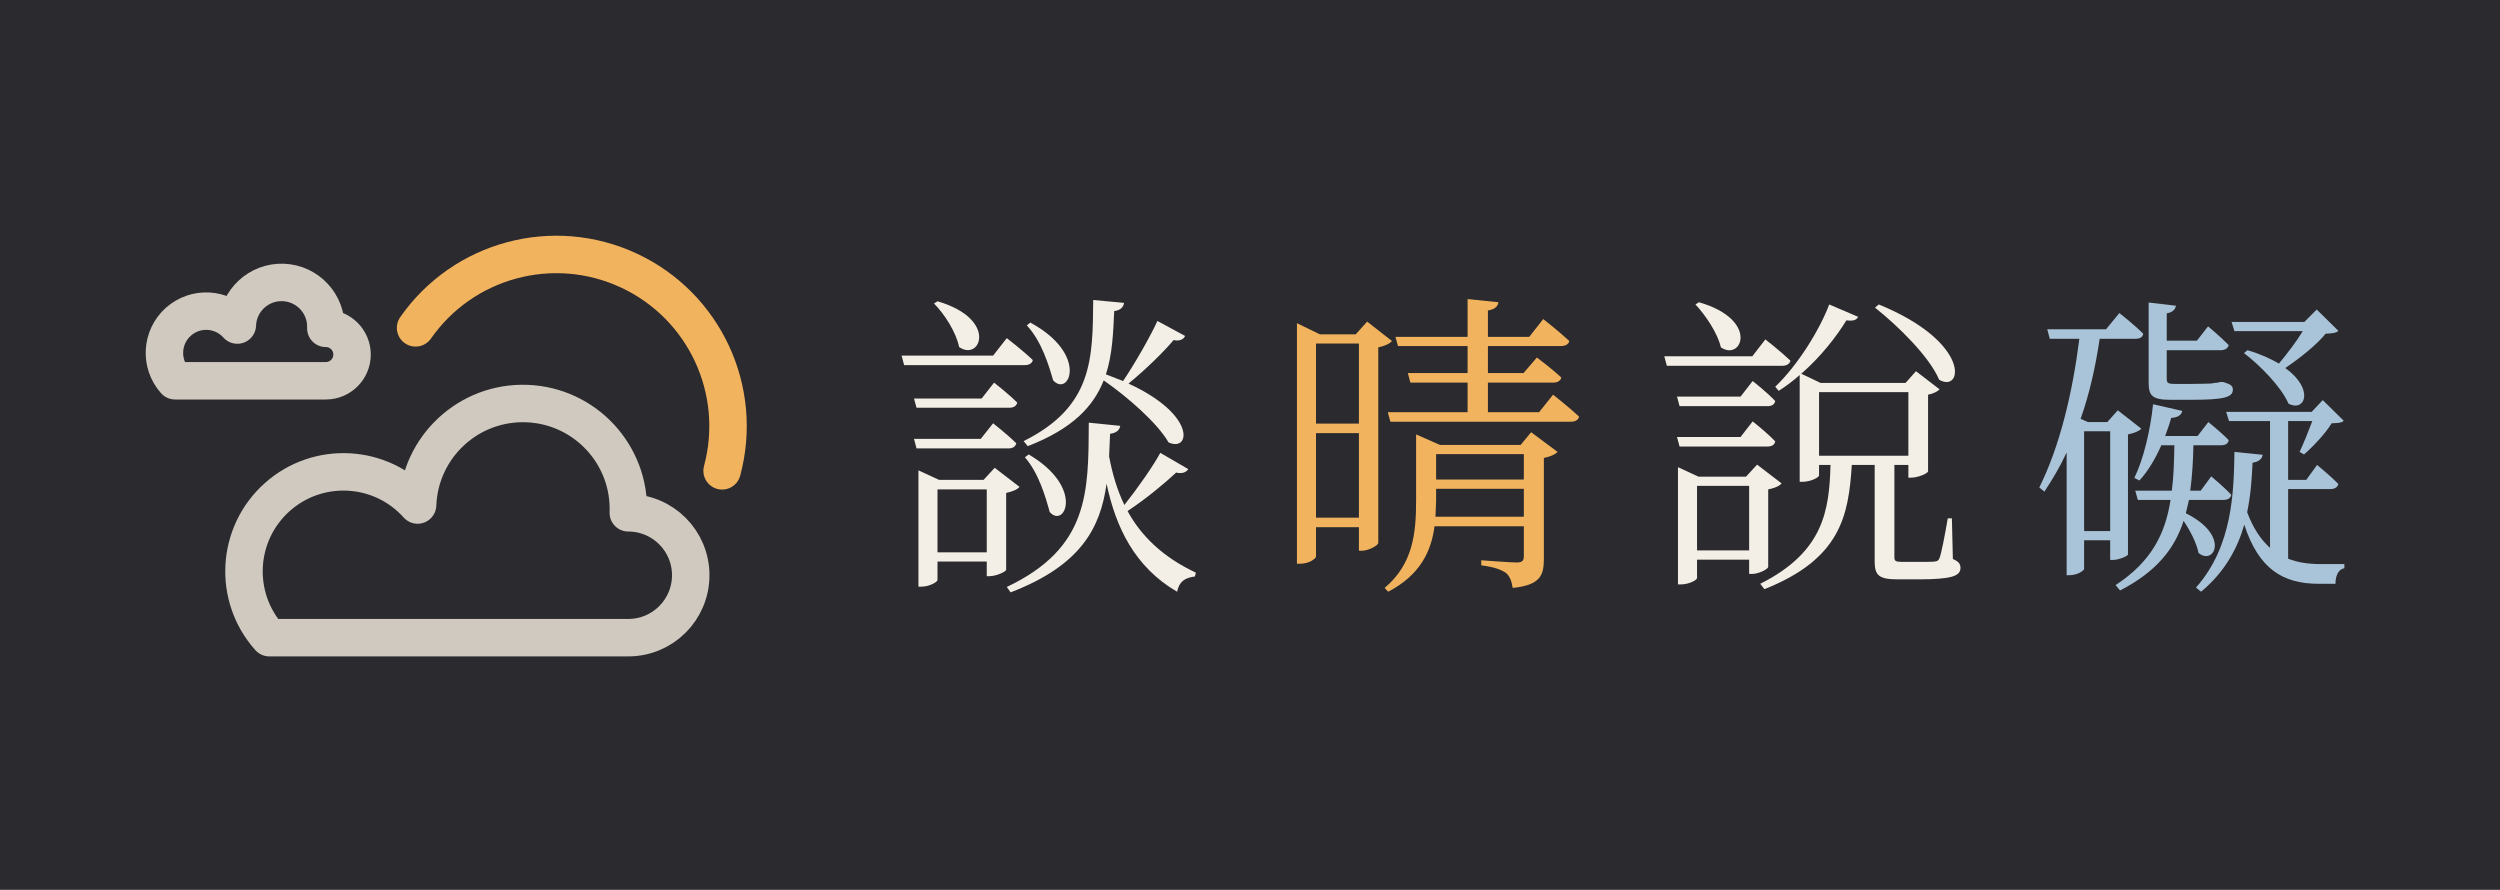
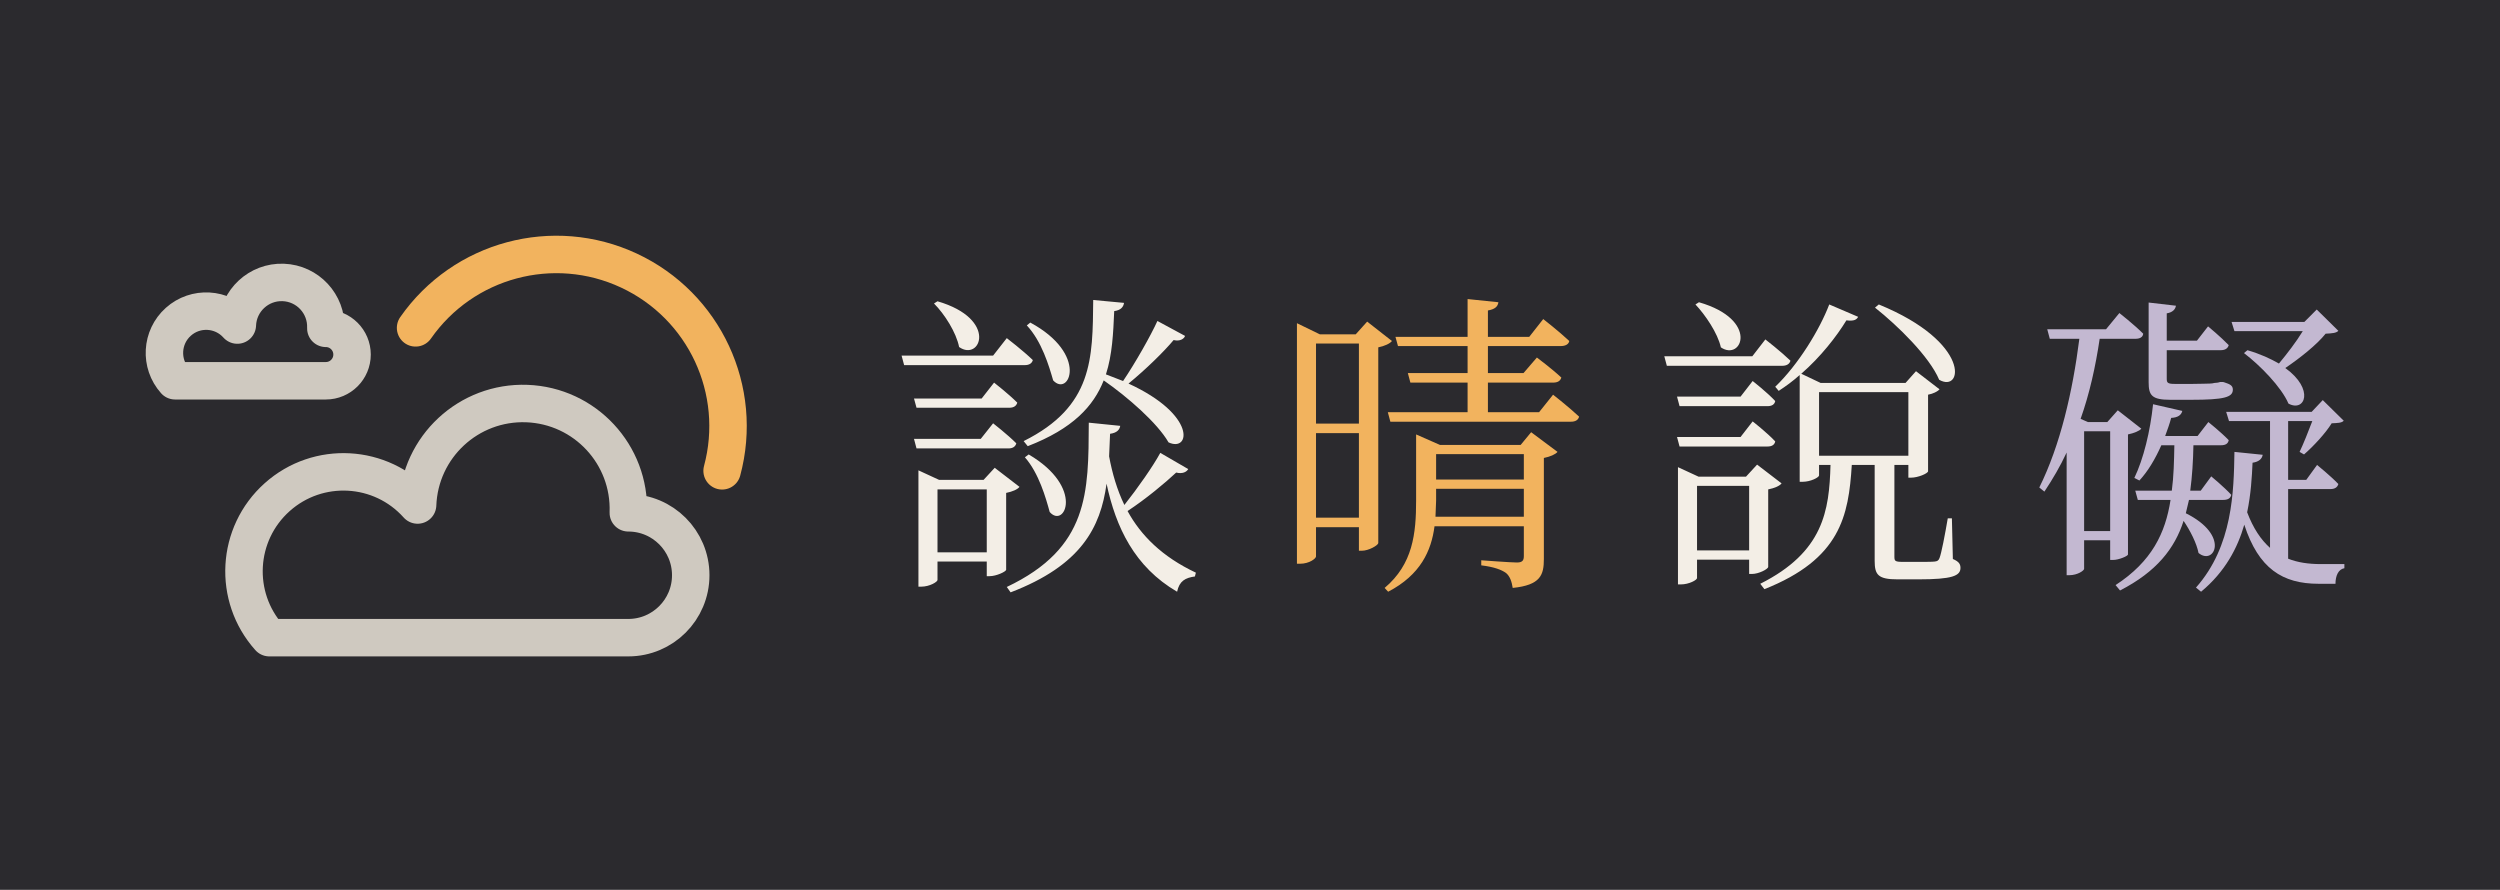
<svg xmlns="http://www.w3.org/2000/svg" width="1180" height="420" viewBox="0 0 1180 420">
  <rect width="1180" height="420" fill="#2B2A2E" />
  <g data-layer="sym">
    <g transform="translate(210 210) scale(0.7366717) translate(7.5 3.5)">
      <g data-layer="a">
        <path d="M -120 120 H 110 A 40 40 0 0 0 110 40 A 67.5 67.5 0 0 0 -25 35 A 55 55 0 0 0 -120 120 Z" fill="none" stroke="#CFC9C0" stroke-width="24" stroke-linecap="round" stroke-linejoin="round" />
        <g transform="translate(-130 -95) scale(.42)">
          <path d="M -120 120 H 110 A 40 40 0 0 0 110 40 A 67.5 67.5 0 0 0 -25 35 A 55 55 0 0 0 -120 120 Z" fill="none" stroke="#CFC9C0" stroke-width="57.143" stroke-linecap="round" stroke-linejoin="round" opacity="1" />
        </g>
      </g>
      <g data-layer="q">
        <path d="M -26.3 -78.5 A 110 110 0 0 1 170.1 13.1" fill="none" stroke="#F2B35E" stroke-width="24" stroke-linecap="round" stroke-linejoin="round" />
      </g>
    </g>
  </g>
  <g data-layer="txt">
    <text x="420.0" y="267.0" font-family="Noto Serif CJK TC" font-size="150" fill="#F3EEE6">談</text>
    <text x="600.0" y="267.0" font-family="Noto Serif CJK TC" font-size="150" fill="#F2B35E">晴</text>
    <text x="780.0" y="267.0" font-family="Noto Serif CJK TC" font-size="150" fill="#F3EEE6">說</text>
-     <text x="960.0" y="267.0" font-family="Noto Serif CJK TC" font-size="150" fill="#A9C3D8">礙</text>
+     <text x="960.0" y="267.0" font-family="Noto Serif CJK TC" font-size="150" fill="#C3B8D1">礙</text>
  </g>
</svg>
